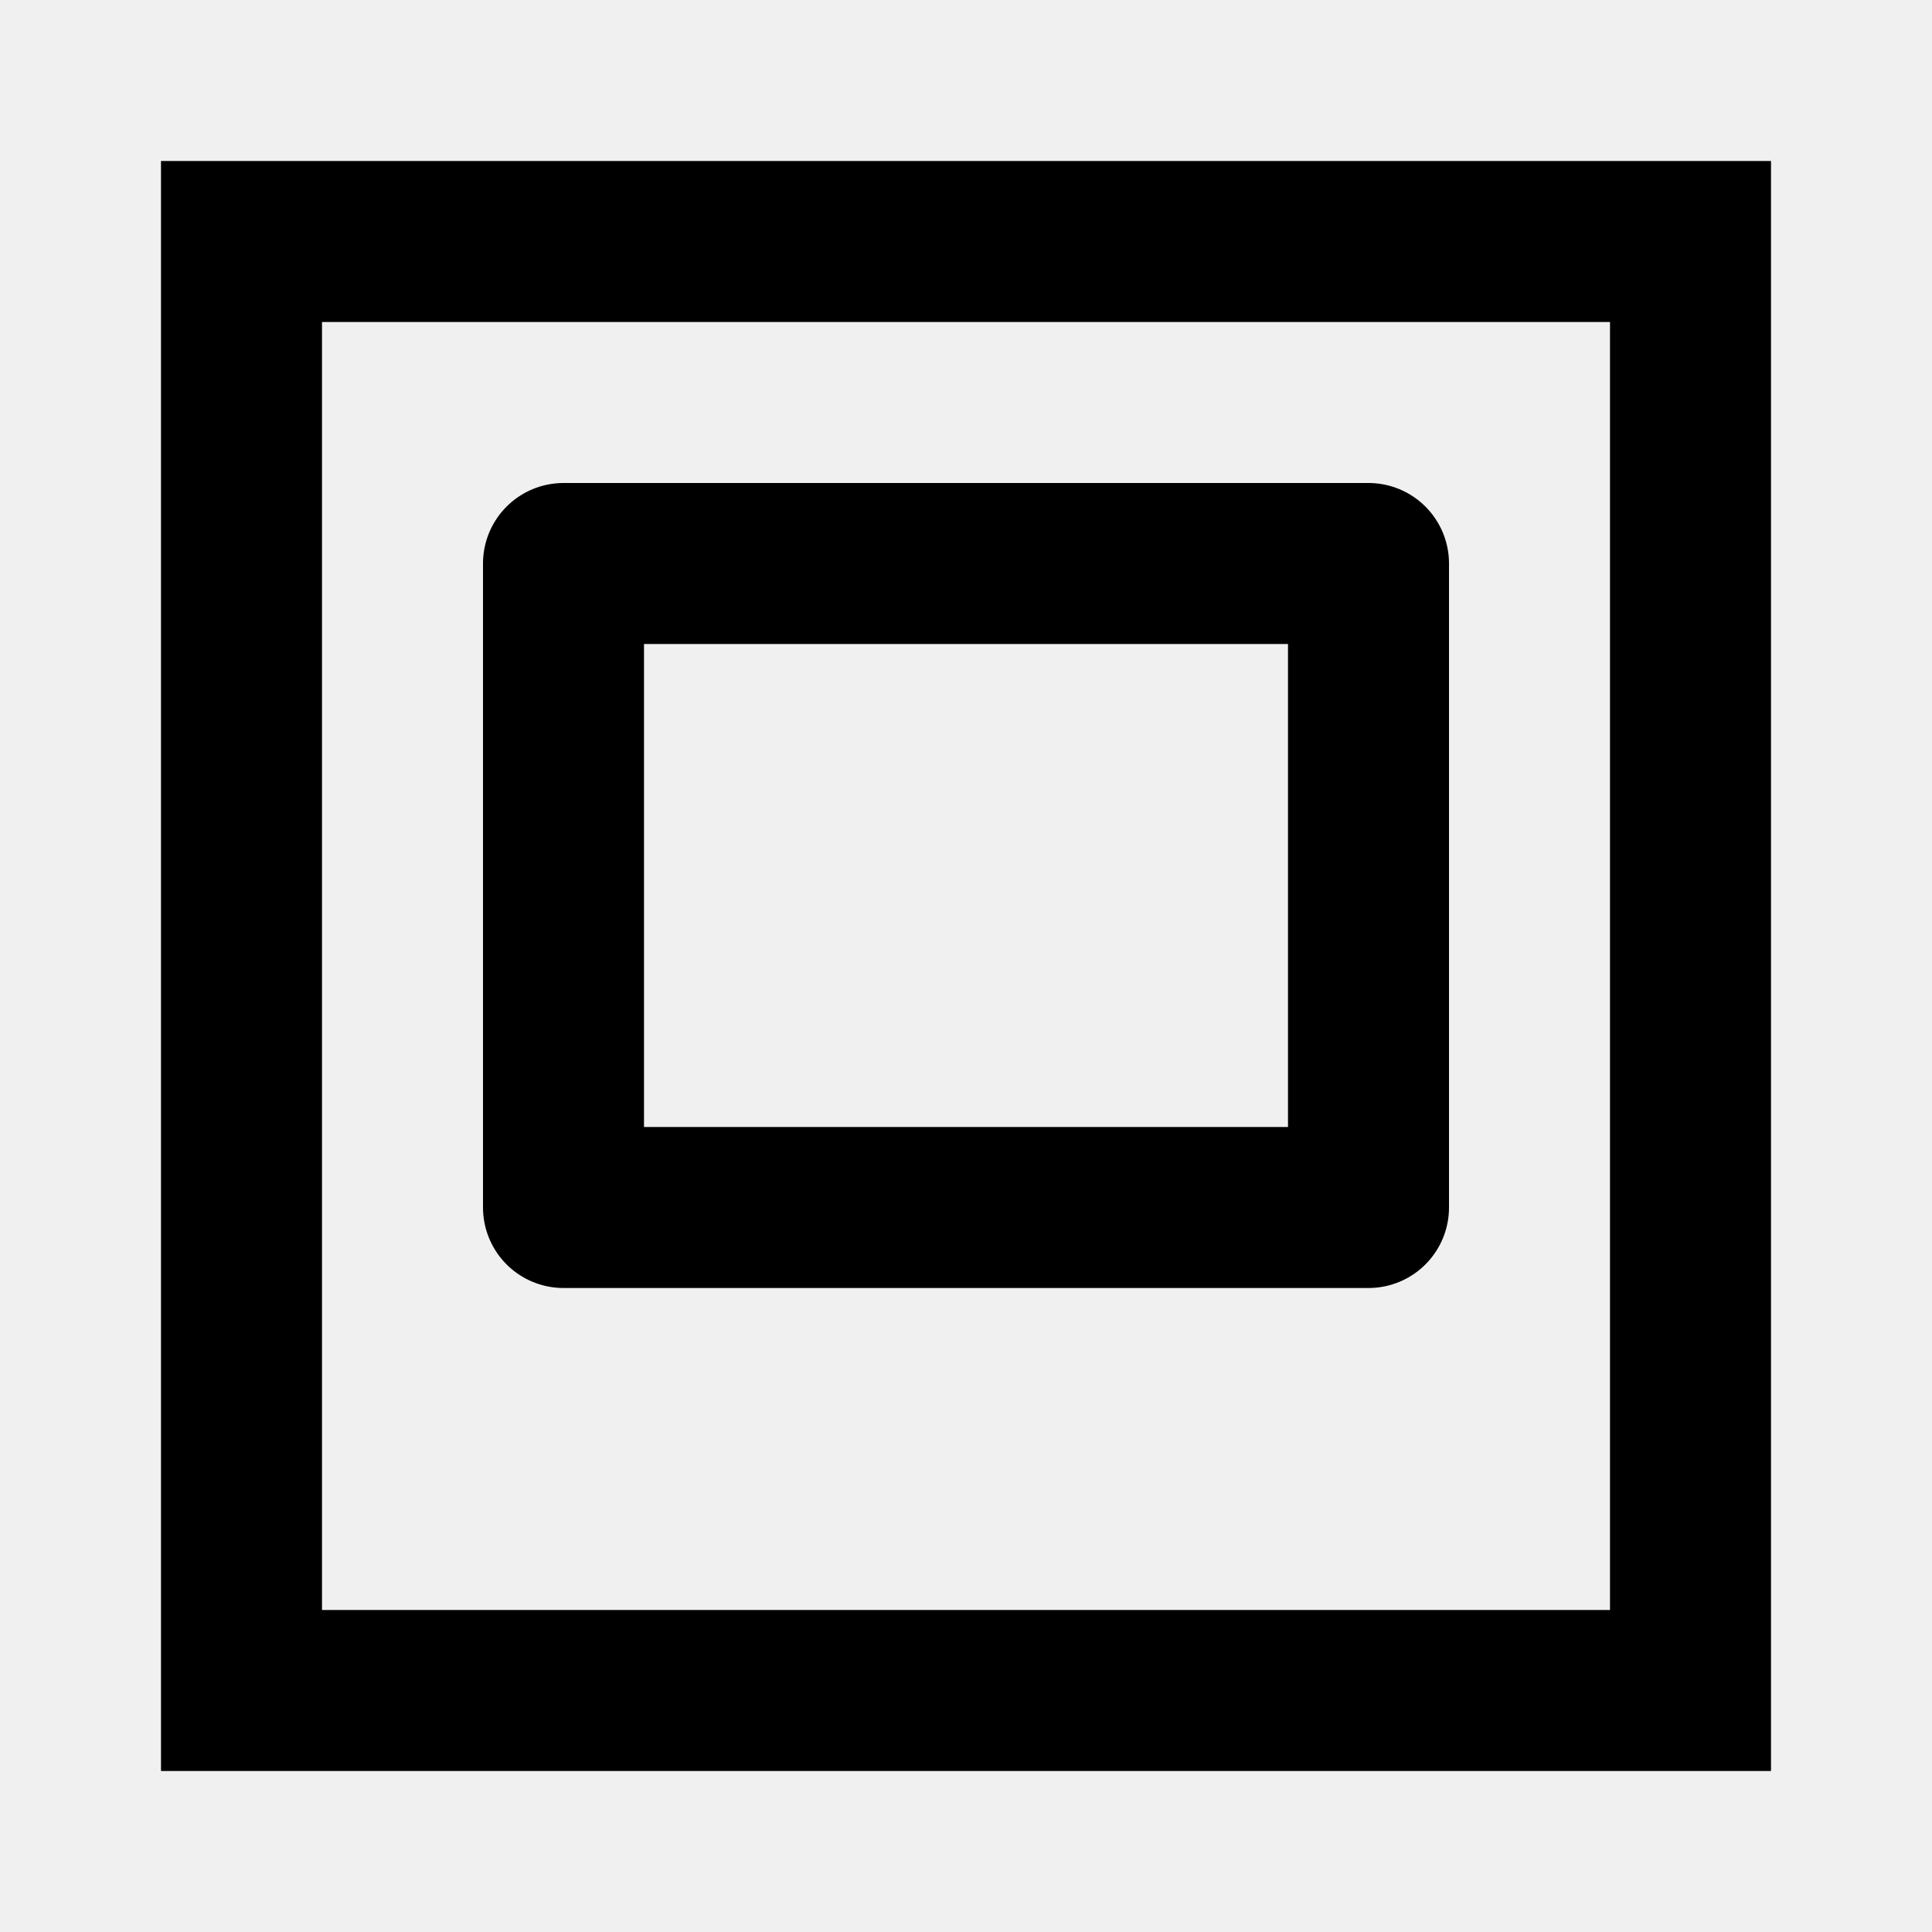
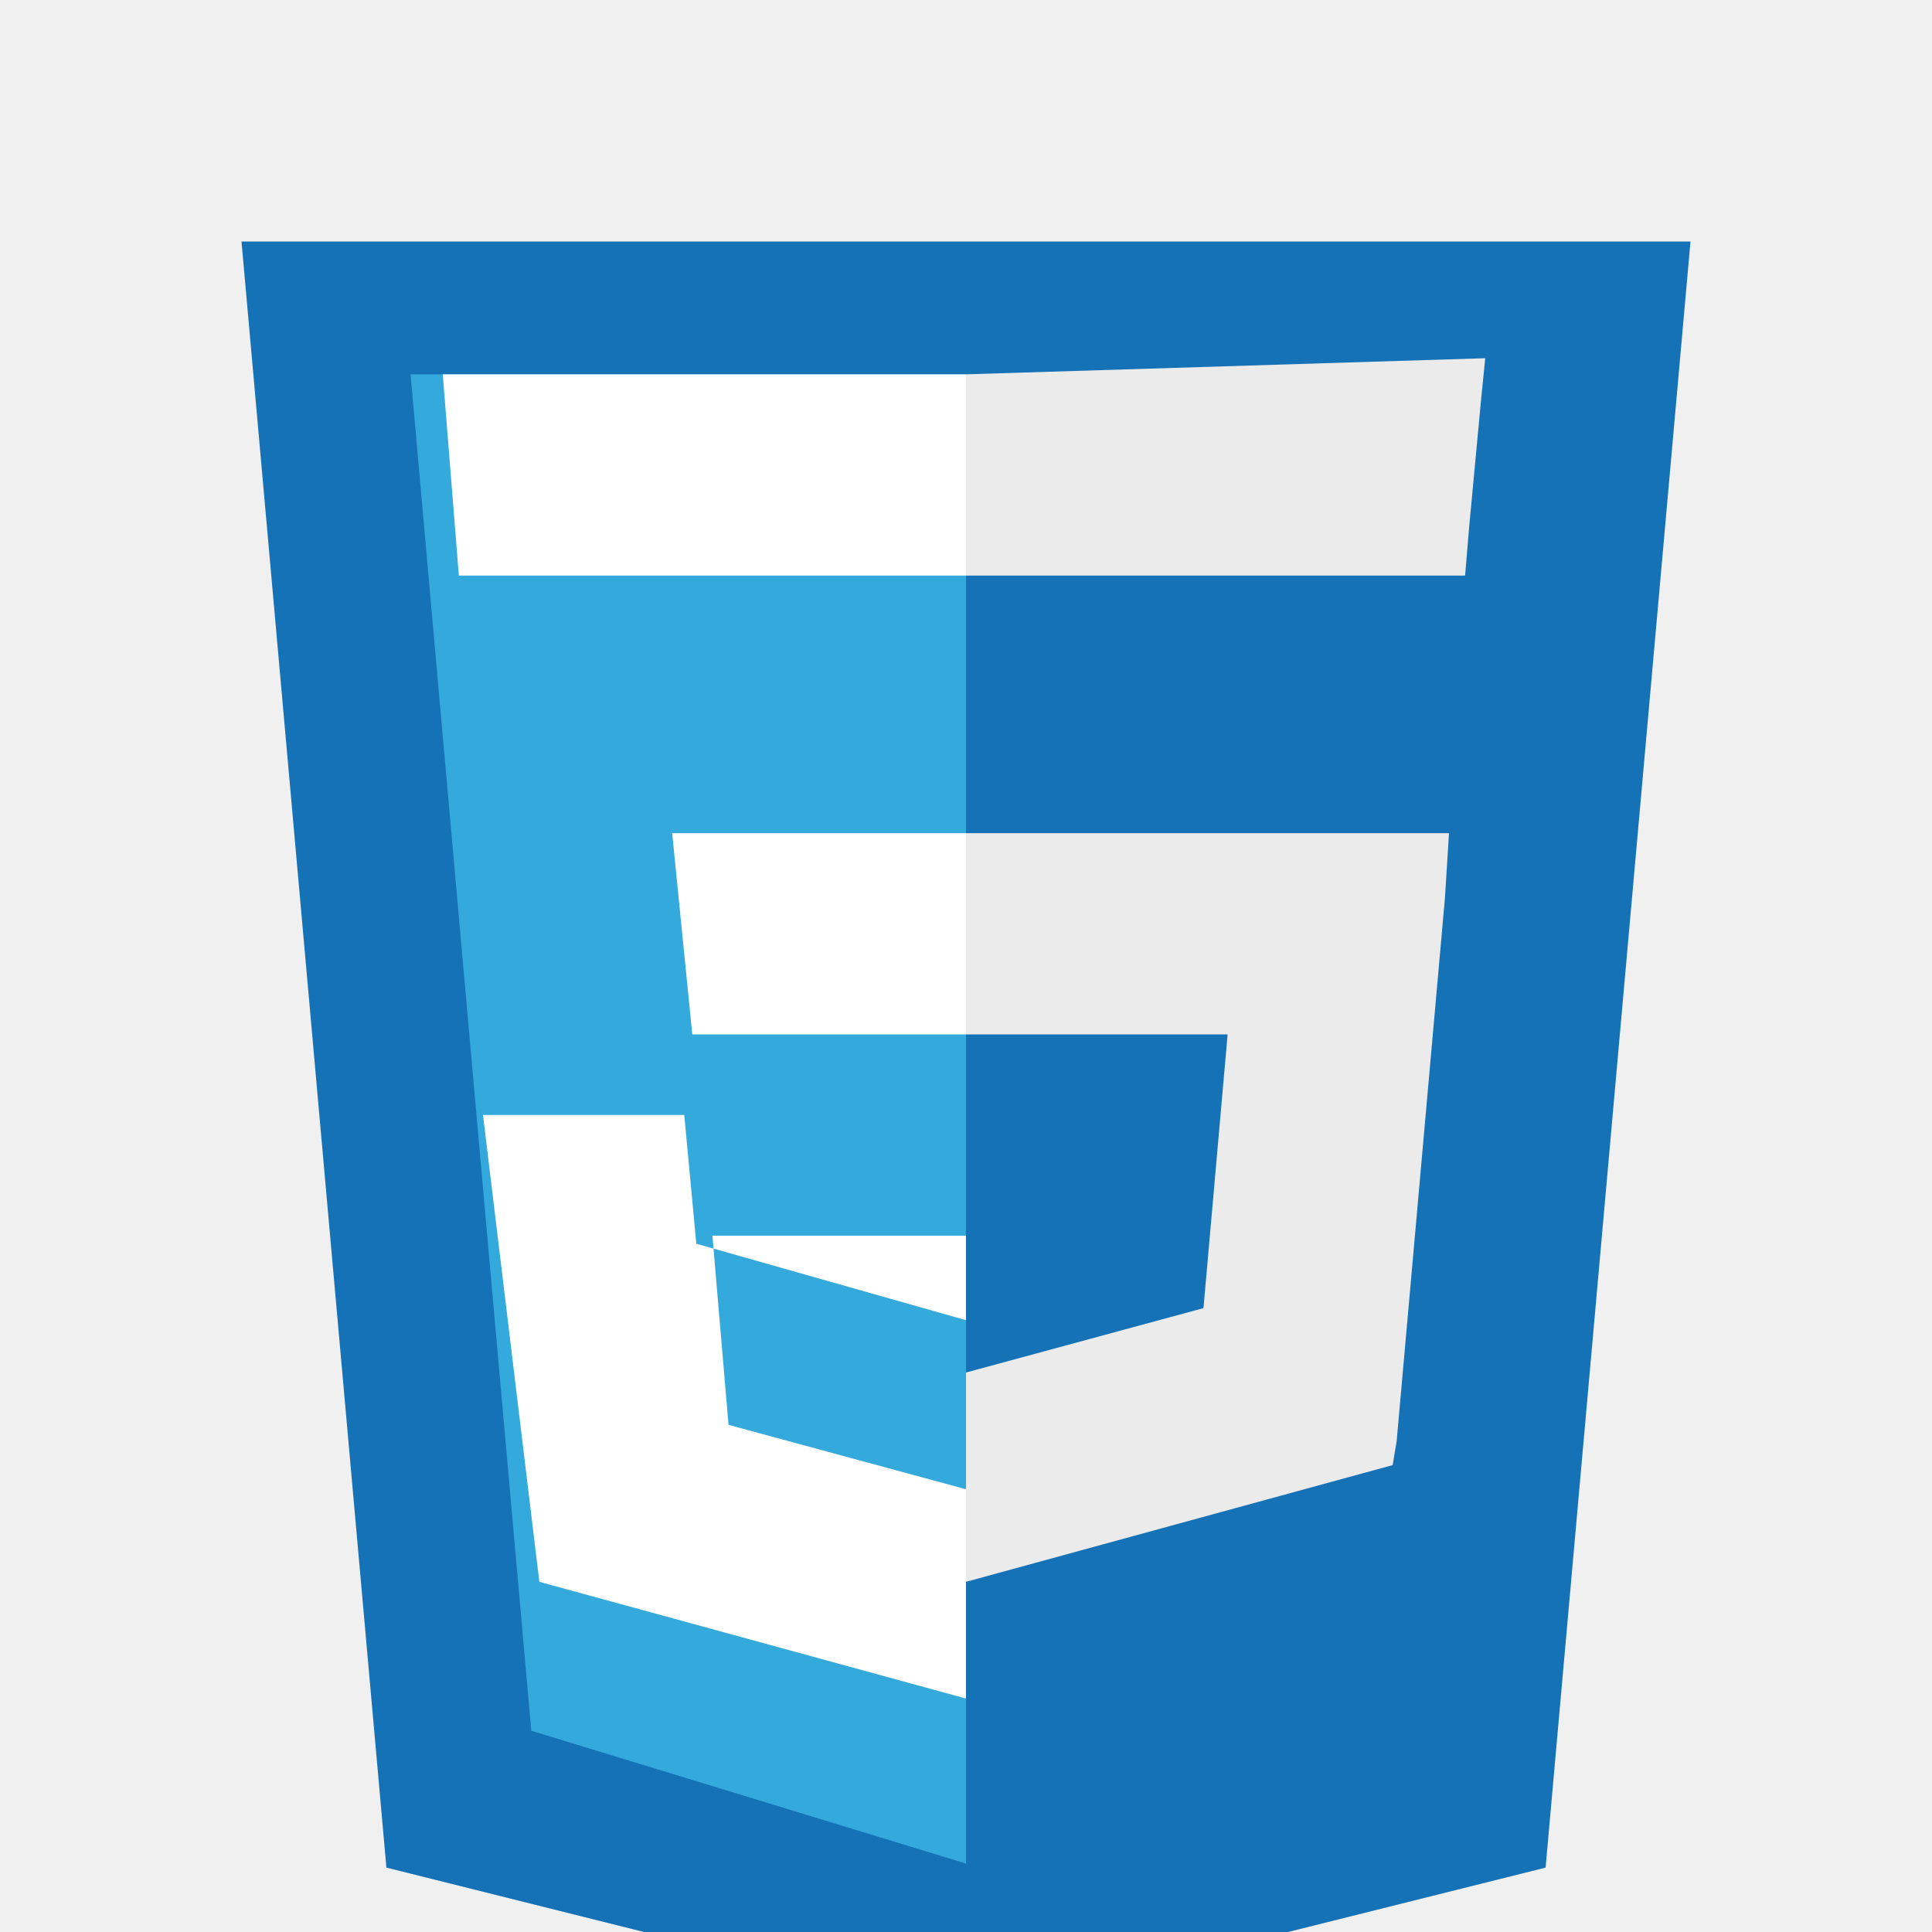
- <svg width="64" height="64" viewBox="0 0 24 24" fill="none" stroke="currentColor" stroke-width="2">
-   <path d="M3 3v18h18V3H3z" />
-   <path d="M7 7h10v8H7V7z" stroke-linecap="round" stroke-linejoin="round" />
+ <svg xmlns="http://www.w3.org/2000/svg" viewBox="0 0 48 48">
+   <path fill="#1572b6" d="M6 6l3.6 40.4L24 50l14.4-3.6L42 6z" />
+   <path fill="#33a9dc" d="M24 46.3V9.3H10.2l3 33.7z" />
+   <path fill="#fff" d="M24 20.7h-7.3l.5 5h6.8v5h-6.3l.4 4.7 5.9 1.6v5.2l-10.6-2.9L12 27.7h5l.3 3.2 6.7 1.9zm0-11.4v5H11.4l-.4-5z" />
+   <path fill="#ebebeb" d="M24 20.7v5h6.5l-.6 6.8-5.9 1.6v5.2l10.6-2.9.1-.6 1.2-13.5.1-1.6zm0-11.4v5h12.4l.1-1.2.3-3.2.1-1z" />
</svg>
